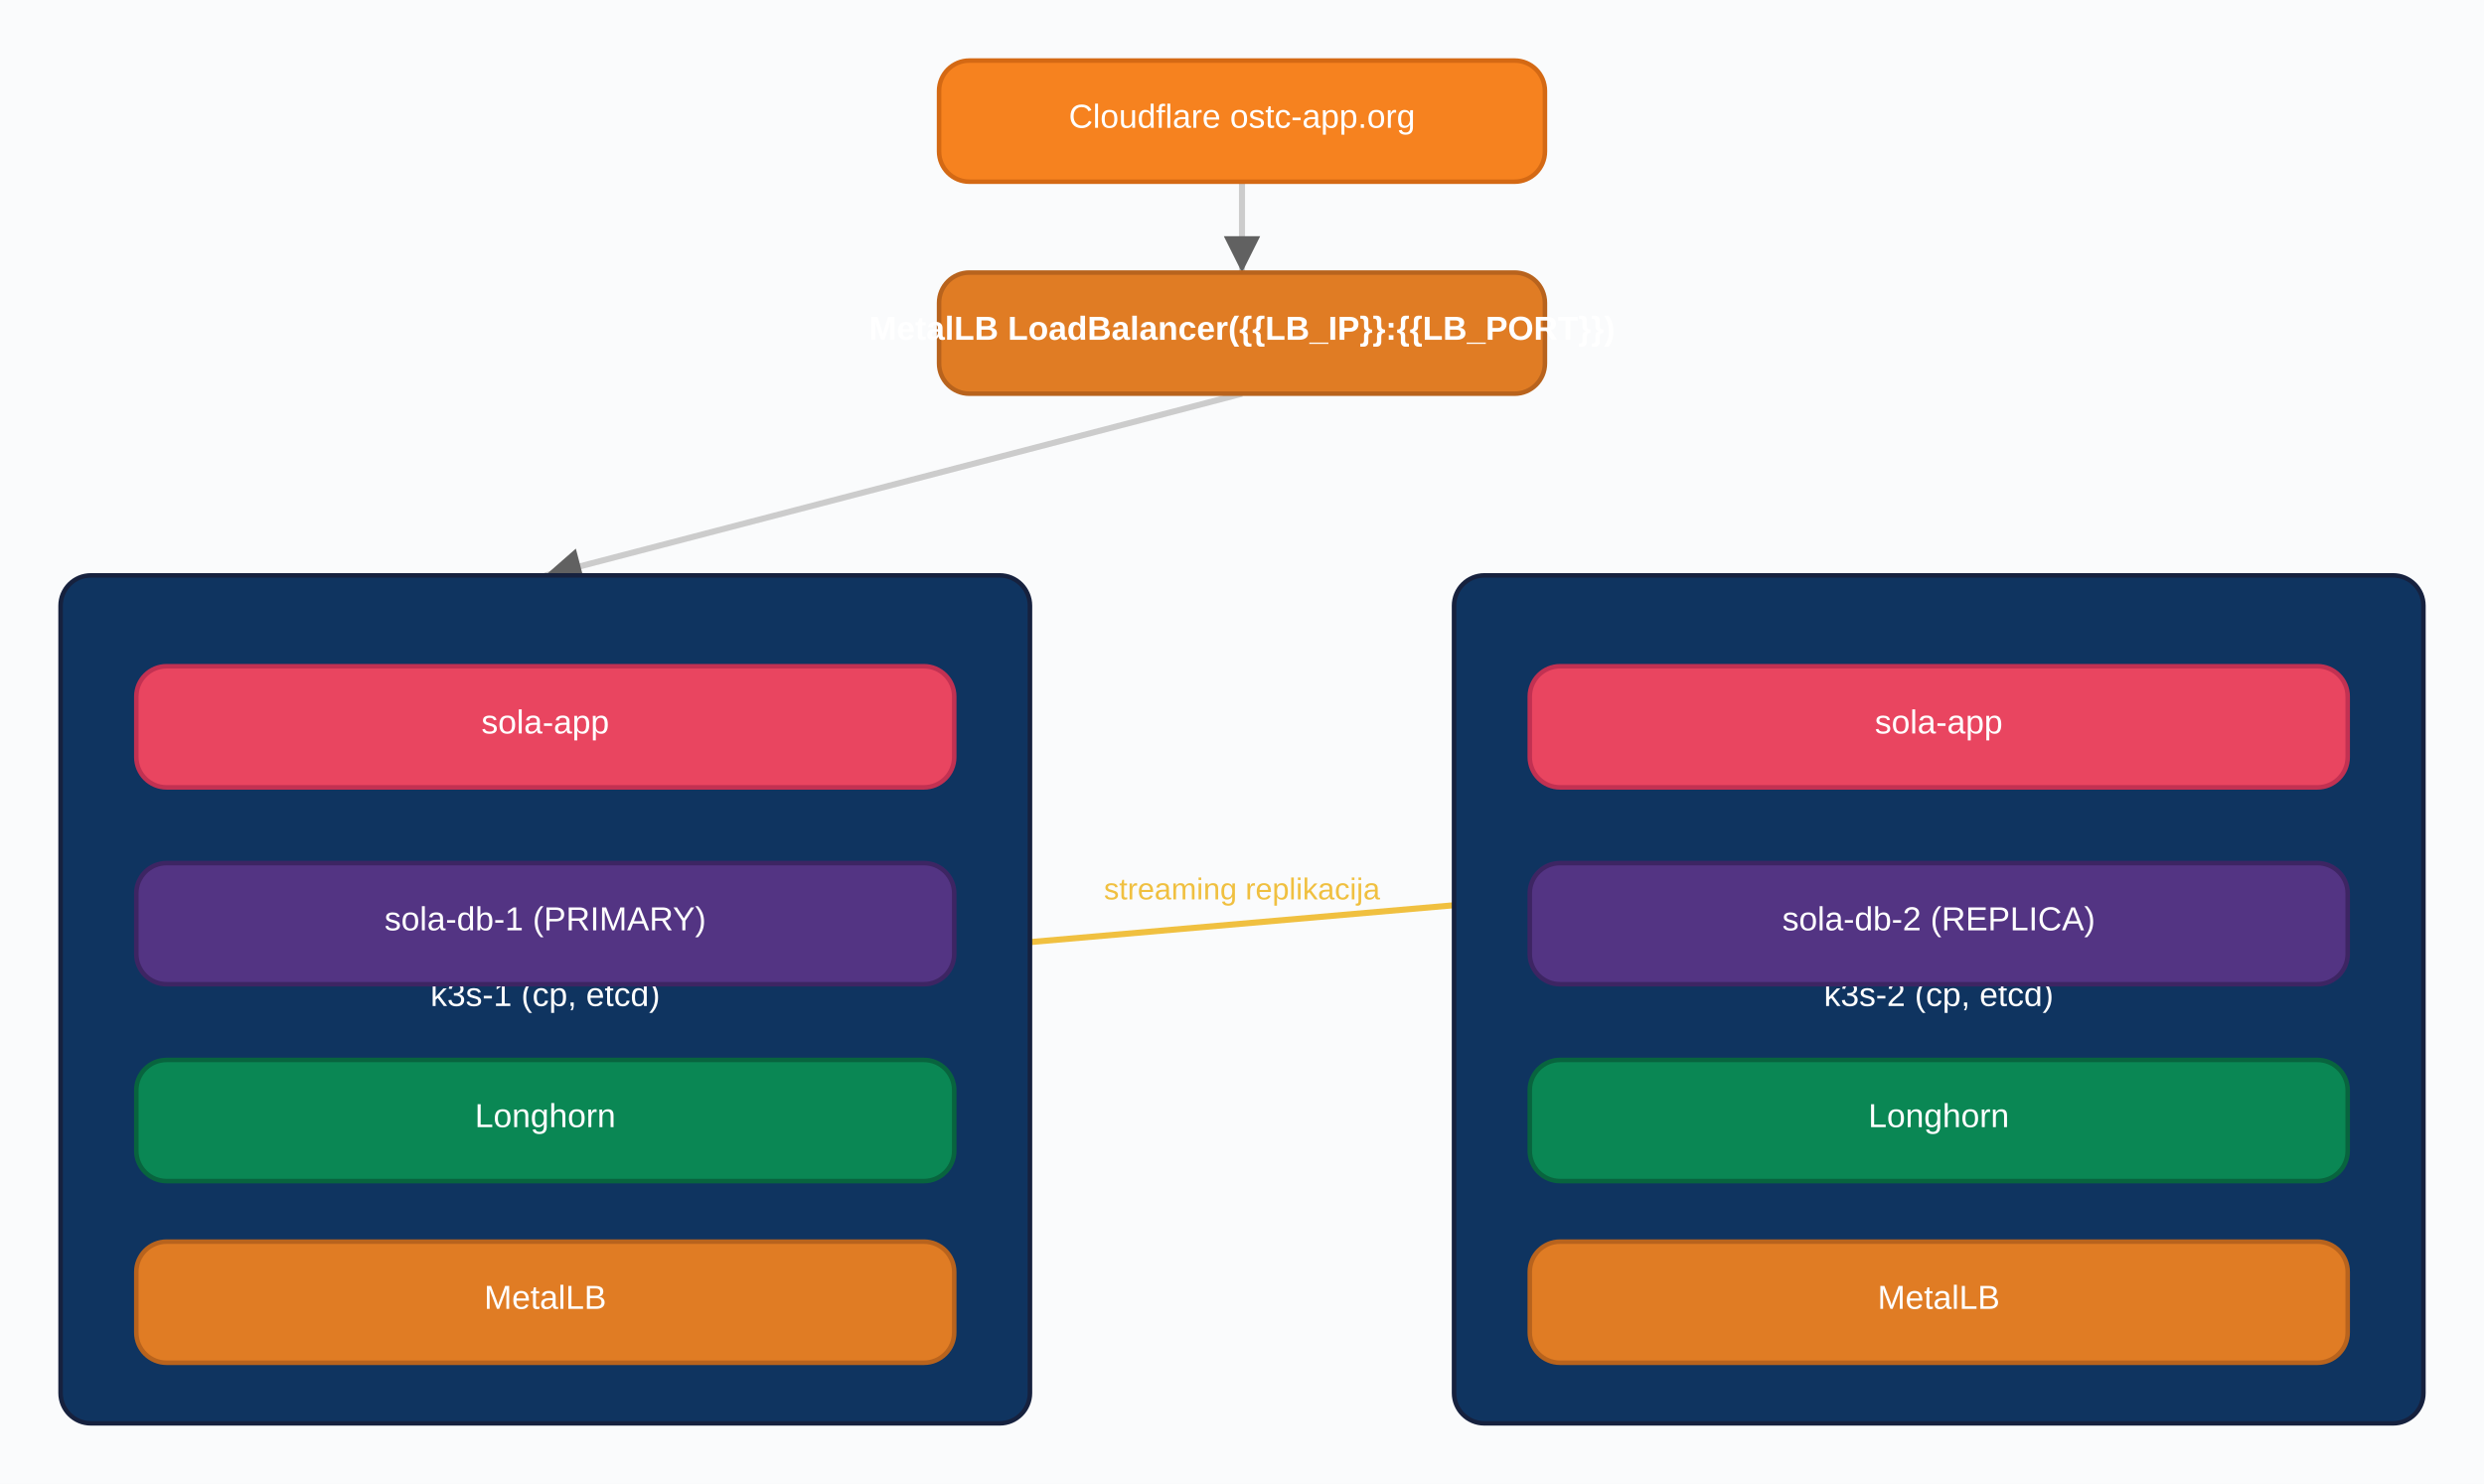
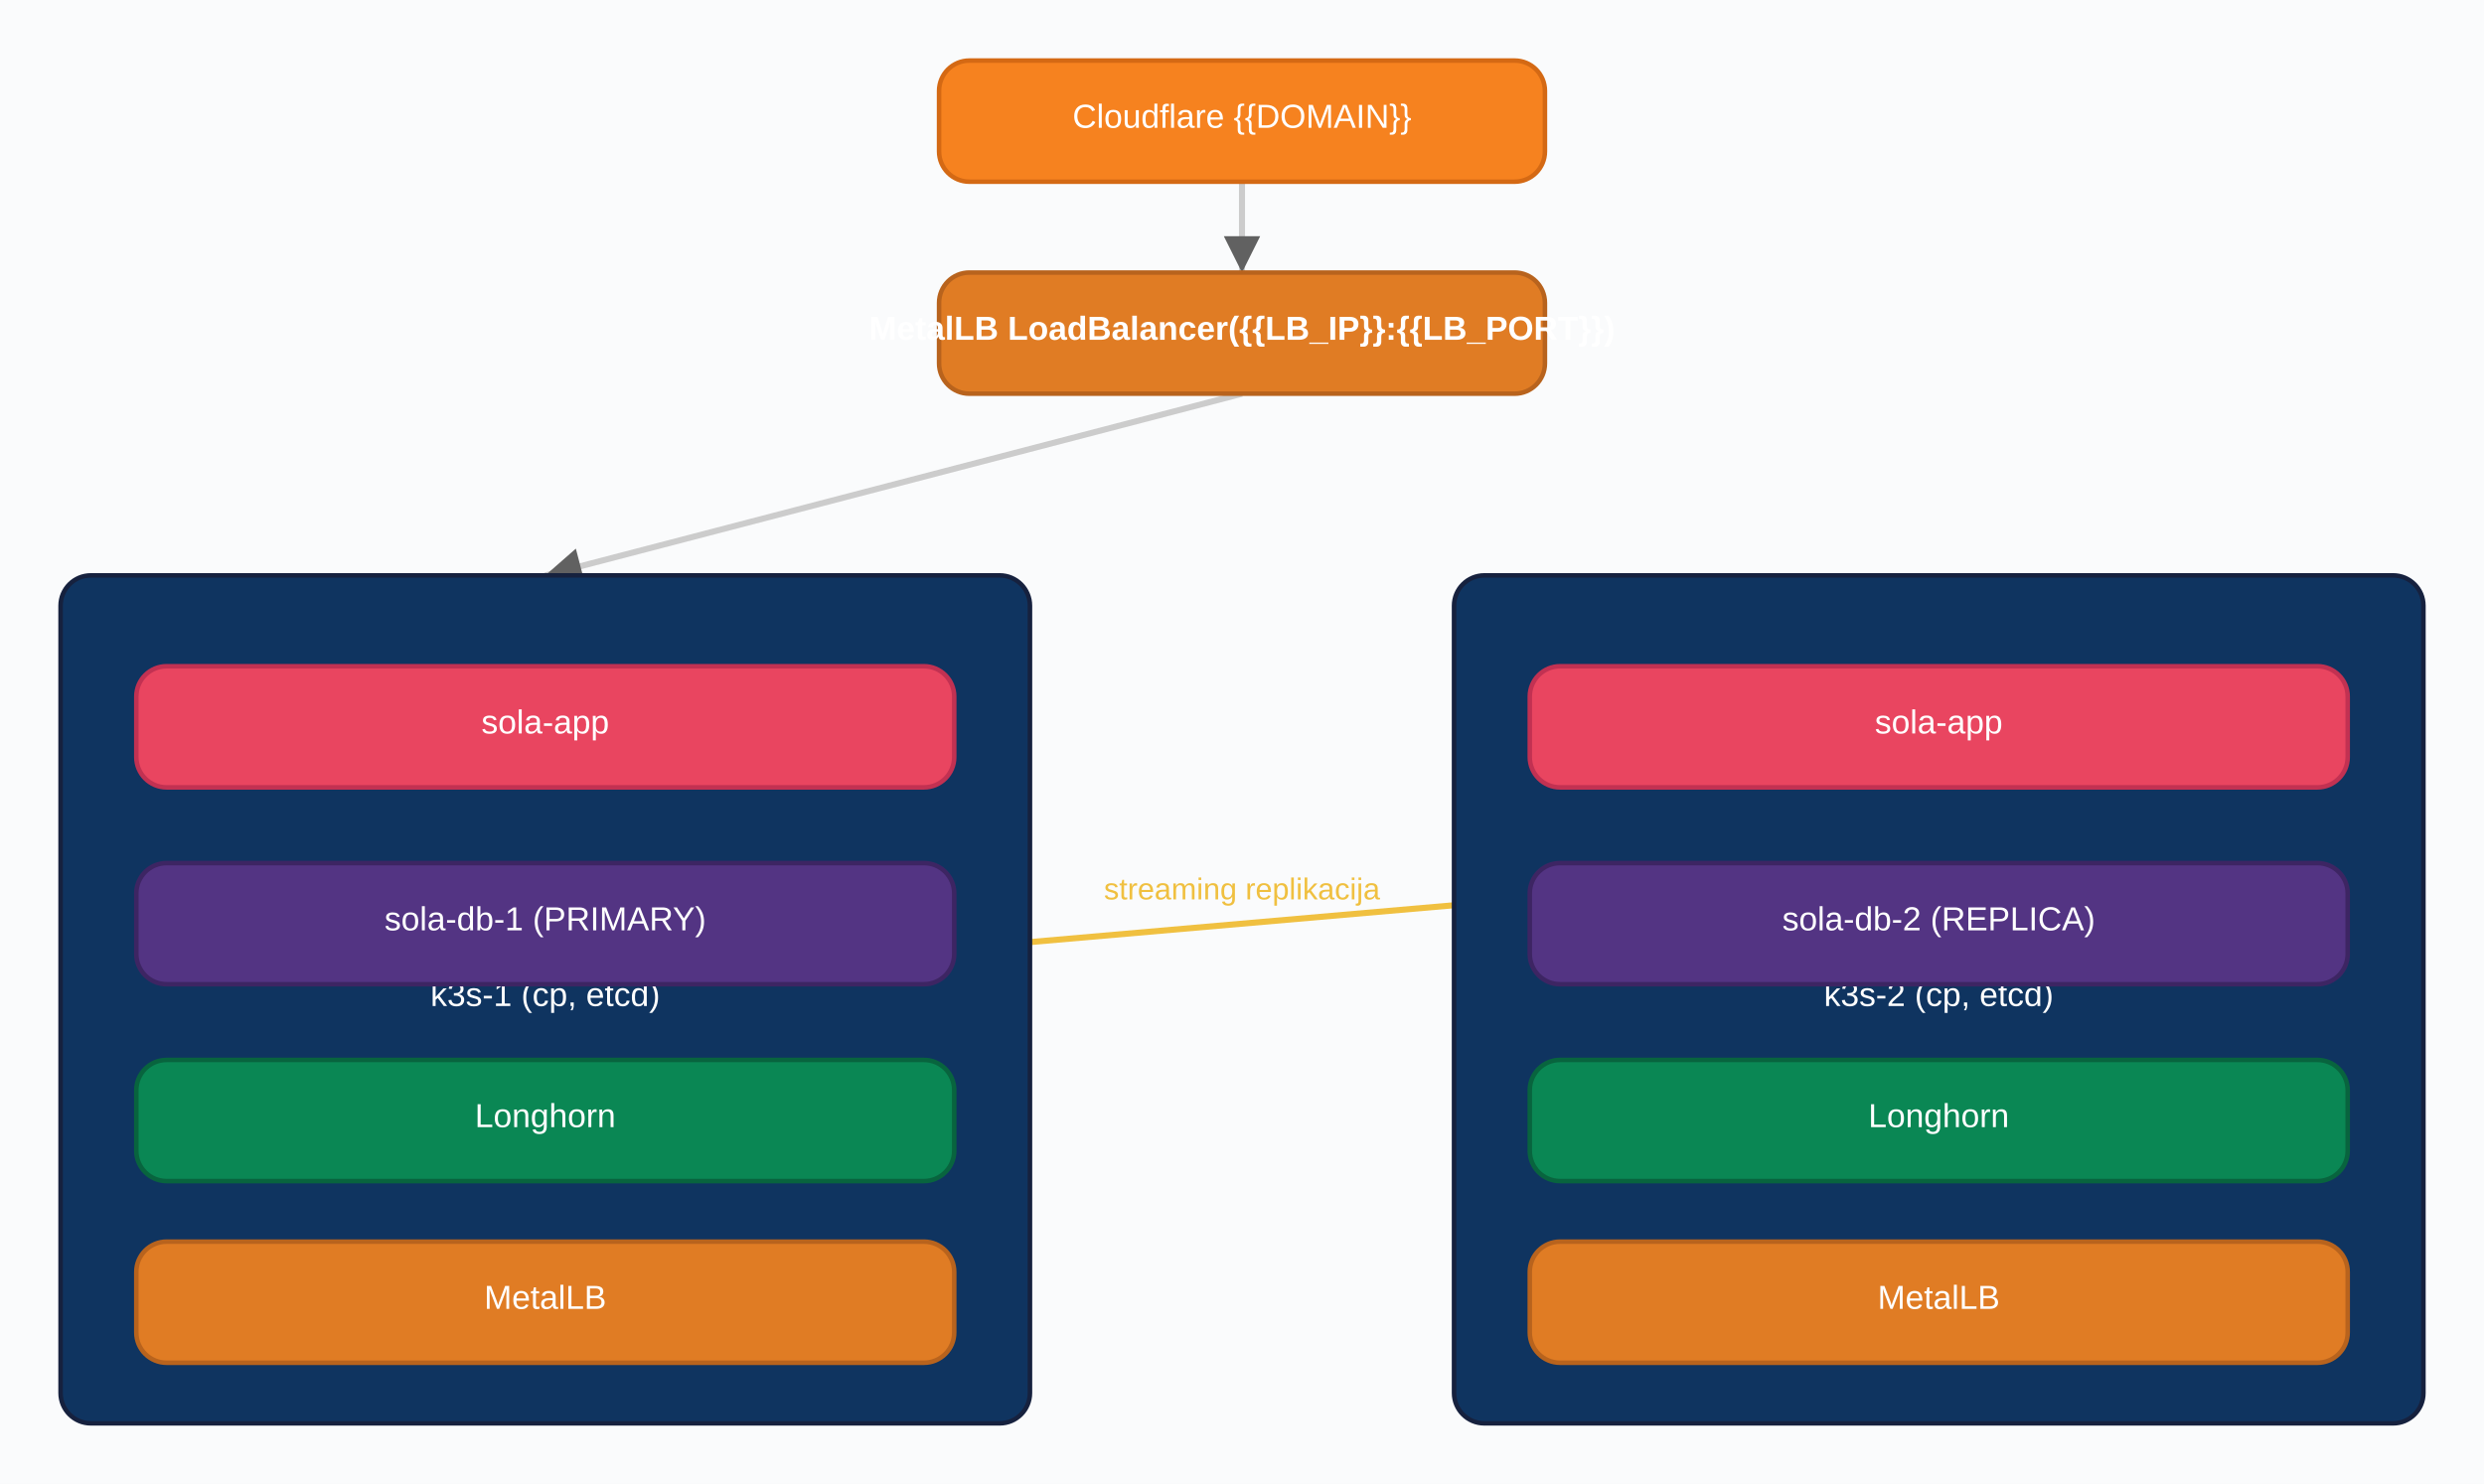
<svg xmlns="http://www.w3.org/2000/svg" width="820" height="490" viewBox="40 -10 820 490">
  <defs>
    <marker id="arrow" viewBox="0 0 10 10" refX="10" refY="5" markerWidth="6" markerHeight="6" orient="auto">
      <path d="M 0 0 L 10 5 L 0 10 z" fill="#616161" />
    </marker>
    <marker id="arrow-green" viewBox="0 0 10 10" refX="10" refY="5" markerWidth="6" markerHeight="6" orient="auto">
      <path d="M 0 0 L 10 5 L 0 10 z" fill="#4CAF50" />
    </marker>
    <marker id="arrow-purple" viewBox="0 0 10 10" refX="10" refY="5" markerWidth="6" markerHeight="6" orient="auto">
      <path d="M 0 0 L 10 5 L 0 10 z" fill="#9C27B0" />
    </marker>
    <marker id="arrow-orange" viewBox="0 0 10 10" refX="10" refY="5" markerWidth="6" markerHeight="6" orient="auto">
      <path d="M 0 0 L 10 5 L 0 10 z" fill="#F57F17" />
    </marker>
  </defs>
  <rect x="40" y="-10" width="820" height="490" fill="#FAFBFC" />
  <line x1="220.0" y1="315.0" x2="680.0" y2="275.0" stroke="#f0c040" stroke-width="2" marker-end="url(#arrow)" />
  <text x="450.0" y="287.0" text-anchor="middle" font-size="10" fill="#f0c040" font-family="Arial">streaming replikacija</text>
  <line x1="450.0" y1="50.0" x2="450.0" y2="80.0" stroke="#cccccc" stroke-width="2" marker-end="url(#arrow)" />
  <line x1="450.0" y1="120.0" x2="220.0" y2="180.0" stroke="#cccccc" stroke-width="2" marker-end="url(#arrow)" />
  <rect x="350.0" y="10.0" width="200.0" height="40.0" rx="10" ry="10" fill="#f6821f" stroke="#d46914" stroke-width="1.5" />
  <g font-family="Arial, sans-serif" font-size="11" fill="#FFFFFF">
-     <text x="450.0" y="32.2" text-anchor="middle">Cloudflare ostc-app.org</text>
+     <text x="450.0" y="32.2" text-anchor="middle">Cloudflare {{DOMAIN}}</text>
  </g>
  <rect x="350.0" y="80.0" width="200.0" height="40.0" rx="10" ry="10" fill="#e07c24" stroke="#b8631d" stroke-width="1.5" />
  <g font-family="Arial, sans-serif" font-size="11" fill="#FFFFFF">
    <text x="450.0" y="102.2" text-anchor="middle" font-weight="bold">MetalLB LoadBalancer
({{LB_IP}}:{{LB_PORT}})</text>
  </g>
  <rect x="60.0" y="180.0" width="320.0" height="280.0" rx="10" ry="10" fill="#0f3460" stroke="#16213e" stroke-width="1.5" />
  <g font-family="Arial, sans-serif" font-size="11" fill="#FFFFFF">
    <text x="220.0" y="322.2" text-anchor="middle">k3s-1 (cp, etcd)</text>
  </g>
  <rect x="520.0" y="180.0" width="320.0" height="280.0" rx="10" ry="10" fill="#0f3460" stroke="#16213e" stroke-width="1.5" />
  <g font-family="Arial, sans-serif" font-size="11" fill="#FFFFFF">
    <text x="680.0" y="322.2" text-anchor="middle">k3s-2 (cp, etcd)</text>
  </g>
  <rect x="85.0" y="210.0" width="270.0" height="40.0" rx="10" ry="10" fill="#e94560" stroke="#c23152" stroke-width="1.5" />
  <g font-family="Arial, sans-serif" font-size="11" fill="#FFFFFF">
    <text x="220.0" y="232.2" text-anchor="middle">sola-app</text>
  </g>
  <rect x="85.0" y="275.0" width="270.0" height="40.0" rx="10" ry="10" fill="#533483" stroke="#3d2563" stroke-width="1.5" />
  <g font-family="Arial, sans-serif" font-size="11" fill="#FFFFFF">
    <text x="220.0" y="297.2" text-anchor="middle">sola-db-1 (PRIMARY)</text>
  </g>
  <rect x="85.0" y="340.0" width="270.0" height="40.0" rx="10" ry="10" fill="#0a8754" stroke="#08643e" stroke-width="1.5" />
  <g font-family="Arial, sans-serif" font-size="11" fill="#FFFFFF">
    <text x="220.0" y="362.2" text-anchor="middle">Longhorn</text>
  </g>
  <rect x="85.0" y="400.0" width="270.0" height="40.0" rx="10" ry="10" fill="#e07c24" stroke="#b8631d" stroke-width="1.5" />
  <g font-family="Arial, sans-serif" font-size="11" fill="#FFFFFF">
    <text x="220.0" y="422.2" text-anchor="middle">MetalLB</text>
  </g>
  <rect x="545.0" y="210.0" width="270.0" height="40.0" rx="10" ry="10" fill="#e94560" stroke="#c23152" stroke-width="1.5" />
  <g font-family="Arial, sans-serif" font-size="11" fill="#FFFFFF">
    <text x="680.0" y="232.2" text-anchor="middle">sola-app</text>
  </g>
  <rect x="545.0" y="275.0" width="270.0" height="40.0" rx="10" ry="10" fill="#533483" stroke="#3d2563" stroke-width="1.5" />
  <g font-family="Arial, sans-serif" font-size="11" fill="#FFFFFF">
    <text x="680.0" y="297.2" text-anchor="middle">sola-db-2 (REPLICA)</text>
  </g>
  <rect x="545.0" y="340.0" width="270.0" height="40.0" rx="10" ry="10" fill="#0a8754" stroke="#08643e" stroke-width="1.5" />
  <g font-family="Arial, sans-serif" font-size="11" fill="#FFFFFF">
    <text x="680.0" y="362.2" text-anchor="middle">Longhorn</text>
  </g>
  <rect x="545.0" y="400.0" width="270.0" height="40.0" rx="10" ry="10" fill="#e07c24" stroke="#b8631d" stroke-width="1.5" />
  <g font-family="Arial, sans-serif" font-size="11" fill="#FFFFFF">
    <text x="680.0" y="422.2" text-anchor="middle">MetalLB</text>
  </g>
</svg>
